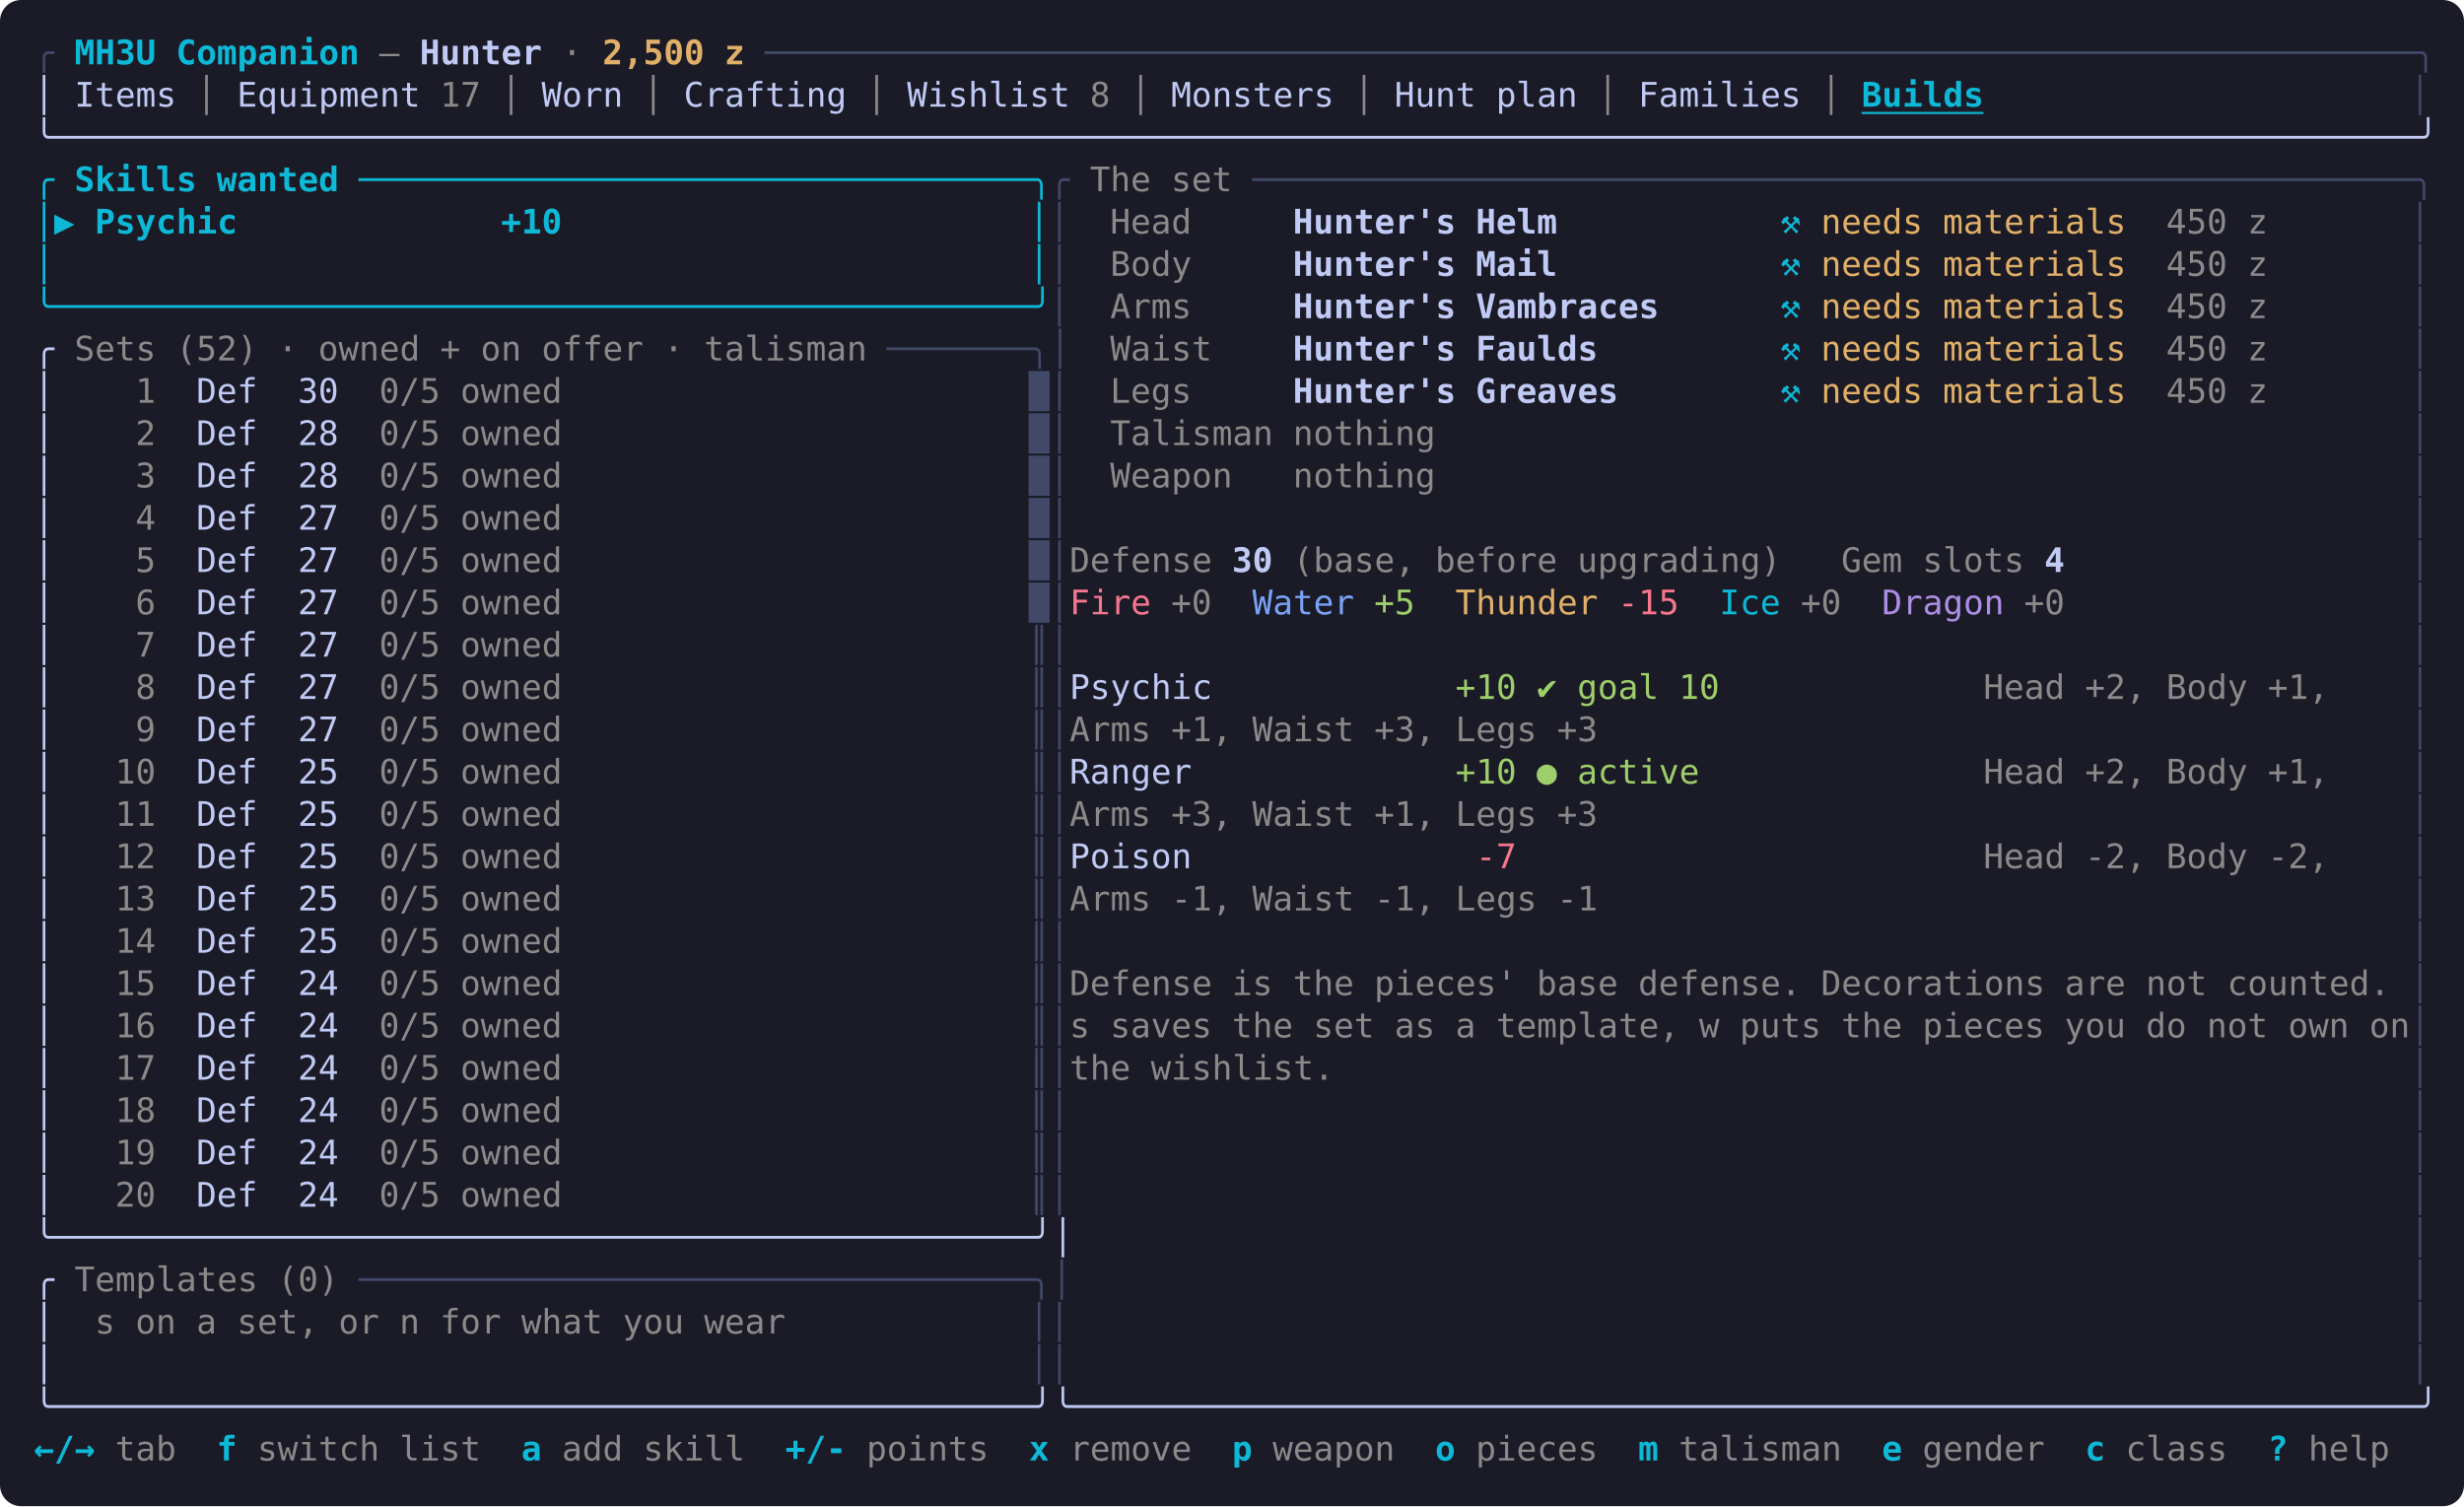
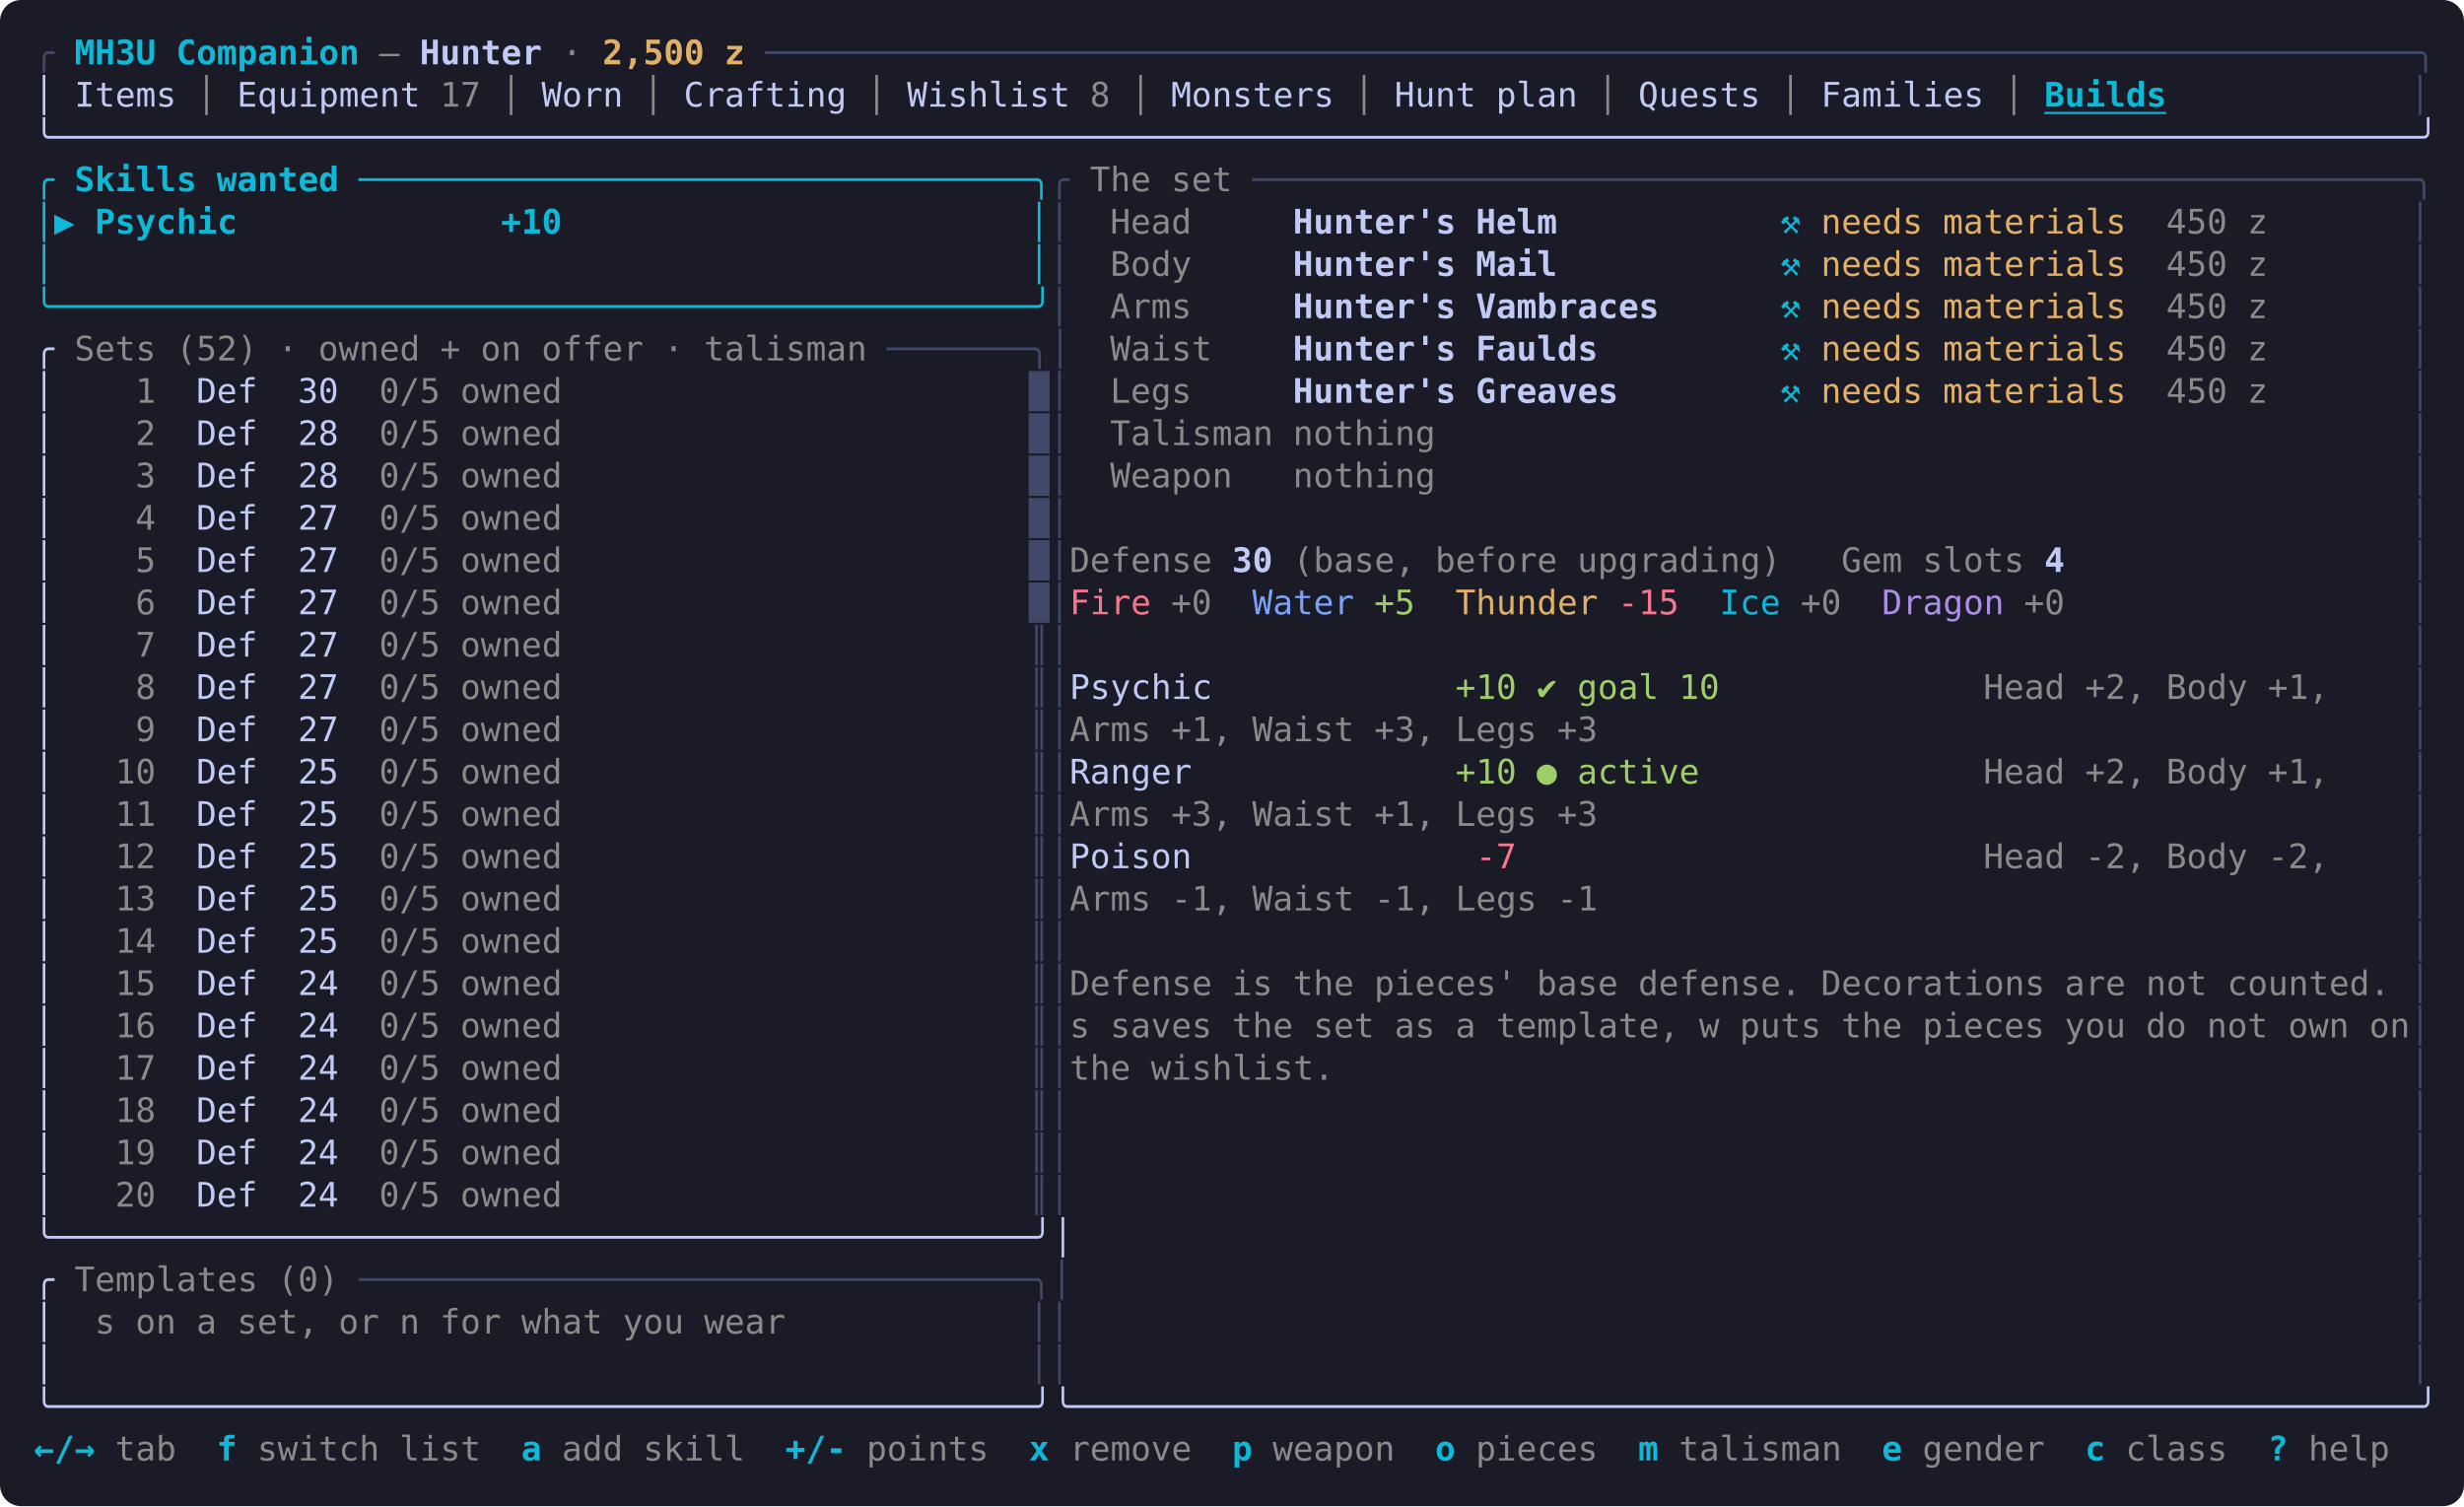
<svg xmlns="http://www.w3.org/2000/svg" width="1164.8" height="712" viewBox="0 0 1164.8 712" role="img">
  <rect width="100%" height="100%" rx="10" fill="#1a1b26" />
  <g font-family="'JetBrains Mono','JetBrainsMono Nerd Font','DejaVu Sans Mono',Menlo,Consolas,monospace" font-size="16">
    <text x="16.0" y="30.4" textLength="9.6" lengthAdjust="spacing" fill="#414868">╭</text>
    <text x="35.2" y="30.4" textLength="38.4" lengthAdjust="spacing" fill="#0db9d7" font-weight="bold">MH3U</text>
    <text x="83.2" y="30.4" textLength="86.4" lengthAdjust="spacing" fill="#0db9d7" font-weight="bold">Companion</text>
    <text x="179.2" y="30.4" textLength="9.6" lengthAdjust="spacing" fill="#8a8a8a">—</text>
    <text x="198.4" y="30.4" textLength="57.6" lengthAdjust="spacing" fill="#c0caf5" font-weight="bold">Hunter</text>
    <text x="265.6" y="30.4" textLength="9.6" lengthAdjust="spacing" fill="#8a8a8a">·</text>
    <text x="284.8" y="30.4" textLength="48.0" lengthAdjust="spacing" fill="#e0af68" font-weight="bold">2,500</text>
    <text x="342.4" y="30.4" textLength="9.6" lengthAdjust="spacing" fill="#e0af68" font-weight="bold">z</text>
    <text x="361.6" y="30.4" textLength="787.2" lengthAdjust="spacing" fill="#414868">─────────────────────────────────────────────────────────────────────────────────╮</text>
    <text x="16.0" y="50.4" textLength="9.6" lengthAdjust="spacing" fill="#c0caf5">│</text>
    <text x="35.2" y="50.4" textLength="48.0" lengthAdjust="spacing" fill="#c0caf5">Items</text>
    <text x="92.8" y="50.4" textLength="9.6" lengthAdjust="spacing" fill="#8a8a8a">│</text>
    <text x="112.0" y="50.4" textLength="86.4" lengthAdjust="spacing" fill="#c0caf5">Equipment</text>
    <text x="208.0" y="50.4" textLength="19.2" lengthAdjust="spacing" fill="#8a8a8a">17</text>
    <text x="236.8" y="50.4" textLength="9.6" lengthAdjust="spacing" fill="#8a8a8a">│</text>
    <text x="256.0" y="50.4" textLength="38.4" lengthAdjust="spacing" fill="#c0caf5">Worn</text>
    <text x="304.0" y="50.4" textLength="9.6" lengthAdjust="spacing" fill="#8a8a8a">│</text>
    <text x="323.2" y="50.4" textLength="76.8" lengthAdjust="spacing" fill="#c0caf5">Crafting</text>
    <text x="409.6" y="50.4" textLength="9.6" lengthAdjust="spacing" fill="#8a8a8a">│</text>
    <text x="428.8" y="50.4" textLength="76.8" lengthAdjust="spacing" fill="#c0caf5">Wishlist</text>
    <text x="515.2" y="50.4" textLength="9.6" lengthAdjust="spacing" fill="#8a8a8a">8</text>
    <text x="534.4" y="50.4" textLength="9.6" lengthAdjust="spacing" fill="#8a8a8a">│</text>
    <text x="553.6" y="50.4" textLength="76.8" lengthAdjust="spacing" fill="#c0caf5">Monsters</text>
    <text x="640.0" y="50.4" textLength="9.6" lengthAdjust="spacing" fill="#8a8a8a">│</text>
    <text x="659.2" y="50.4" textLength="38.4" lengthAdjust="spacing" fill="#c0caf5">Hunt</text>
    <text x="707.2" y="50.4" textLength="38.4" lengthAdjust="spacing" fill="#c0caf5">plan</text>
    <text x="755.2" y="50.4" textLength="9.6" lengthAdjust="spacing" fill="#8a8a8a">│</text>
-     <text x="774.4" y="50.4" textLength="76.8" lengthAdjust="spacing" fill="#c0caf5">Families</text>
-     <text x="860.8" y="50.4" textLength="9.6" lengthAdjust="spacing" fill="#8a8a8a">│</text>
-     <text x="880.0" y="50.4" textLength="57.6" lengthAdjust="spacing" fill="#0db9d7" font-weight="bold">Builds</text>
-     <line x1="880.0" y1="53.4" x2="937.6" y2="53.4" stroke="#0db9d7" stroke-width="1" />
+     <text x="774.4" y="50.4" textLength="57.6" lengthAdjust="spacing" fill="#c0caf5">Quests</text>
+     <text x="841.6" y="50.4" textLength="9.6" lengthAdjust="spacing" fill="#8a8a8a">│</text>
+     <text x="860.8" y="50.4" textLength="76.8" lengthAdjust="spacing" fill="#c0caf5">Families</text>
+     <text x="947.2" y="50.4" textLength="9.6" lengthAdjust="spacing" fill="#8a8a8a">│</text>
+     <text x="966.4" y="50.4" textLength="57.6" lengthAdjust="spacing" fill="#0db9d7" font-weight="bold">Builds</text>
+     <line x1="966.4" y1="53.4" x2="1024.0" y2="53.4" stroke="#0db9d7" stroke-width="1" />
    <text x="1139.2" y="50.4" textLength="9.6" lengthAdjust="spacing" fill="#414868">│</text>
    <text x="16.0" y="70.4" textLength="1132.8" lengthAdjust="spacing" fill="#c0caf5">╰────────────────────────────────────────────────────────────────────────────────────────────────────────────────────╯</text>
    <text x="16.0" y="90.4" textLength="9.6" lengthAdjust="spacing" fill="#0db9d7">╭</text>
    <text x="35.2" y="90.4" textLength="57.6" lengthAdjust="spacing" fill="#0db9d7" font-weight="bold">Skills</text>
    <text x="102.4" y="90.4" textLength="57.6" lengthAdjust="spacing" fill="#0db9d7" font-weight="bold">wanted</text>
    <text x="169.6" y="90.4" textLength="326.4" lengthAdjust="spacing" fill="#0db9d7">─────────────────────────────────╮</text>
    <text x="496.0" y="90.4" textLength="9.6" lengthAdjust="spacing" fill="#414868">╭</text>
    <text x="515.2" y="90.4" textLength="28.8" lengthAdjust="spacing" fill="#8a8a8a">The</text>
    <text x="553.6" y="90.4" textLength="28.8" lengthAdjust="spacing" fill="#8a8a8a">set</text>
    <text x="592.0" y="90.4" textLength="556.8" lengthAdjust="spacing" fill="#414868">─────────────────────────────────────────────────────────╮</text>
    <text x="16.0" y="110.4" textLength="9.6" lengthAdjust="spacing" fill="#0db9d7">│</text>
    <text x="25.6" y="110.4" textLength="9.6" lengthAdjust="spacing" fill="#0db9d7" font-weight="bold">▶︎</text>
    <text x="44.8" y="110.4" textLength="67.2" lengthAdjust="spacing" fill="#0db9d7" font-weight="bold">Psychic</text>
    <text x="236.8" y="110.4" textLength="28.8" lengthAdjust="spacing" fill="#0db9d7" font-weight="bold">+10</text>
    <text x="486.4" y="110.4" textLength="9.6" lengthAdjust="spacing" fill="#0db9d7">│</text>
    <text x="496.0" y="110.4" textLength="9.6" lengthAdjust="spacing" fill="#414868">│</text>
    <text x="524.8" y="110.4" textLength="38.4" lengthAdjust="spacing" fill="#8a8a8a">Head</text>
    <text x="611.2" y="110.4" textLength="76.8" lengthAdjust="spacing" fill="#c0caf5" font-weight="bold">Hunter's</text>
    <text x="697.6" y="110.4" textLength="38.4" lengthAdjust="spacing" fill="#c0caf5" font-weight="bold">Helm</text>
    <text x="841.6" y="110.4" textLength="9.6" lengthAdjust="spacing" fill="#0db9d7">⚒︎</text>
    <text x="860.8" y="110.4" textLength="48.0" lengthAdjust="spacing" fill="#e0af68">needs</text>
    <text x="918.4" y="110.4" textLength="86.4" lengthAdjust="spacing" fill="#e0af68">materials</text>
    <text x="1024.0" y="110.4" textLength="28.8" lengthAdjust="spacing" fill="#8a8a8a">450</text>
    <text x="1062.4" y="110.4" textLength="9.6" lengthAdjust="spacing" fill="#8a8a8a">z</text>
    <text x="1139.2" y="110.4" textLength="9.6" lengthAdjust="spacing" fill="#414868">│</text>
    <text x="16.0" y="130.4" textLength="9.6" lengthAdjust="spacing" fill="#0db9d7">│</text>
    <text x="486.4" y="130.4" textLength="9.6" lengthAdjust="spacing" fill="#0db9d7">│</text>
    <text x="496.0" y="130.4" textLength="9.6" lengthAdjust="spacing" fill="#414868">│</text>
    <text x="524.8" y="130.4" textLength="38.4" lengthAdjust="spacing" fill="#8a8a8a">Body</text>
    <text x="611.2" y="130.4" textLength="76.8" lengthAdjust="spacing" fill="#c0caf5" font-weight="bold">Hunter's</text>
    <text x="697.6" y="130.4" textLength="38.4" lengthAdjust="spacing" fill="#c0caf5" font-weight="bold">Mail</text>
    <text x="841.6" y="130.4" textLength="9.6" lengthAdjust="spacing" fill="#0db9d7">⚒︎</text>
    <text x="860.8" y="130.4" textLength="48.0" lengthAdjust="spacing" fill="#e0af68">needs</text>
    <text x="918.4" y="130.4" textLength="86.4" lengthAdjust="spacing" fill="#e0af68">materials</text>
    <text x="1024.0" y="130.4" textLength="28.8" lengthAdjust="spacing" fill="#8a8a8a">450</text>
    <text x="1062.4" y="130.4" textLength="9.6" lengthAdjust="spacing" fill="#8a8a8a">z</text>
    <text x="1139.2" y="130.4" textLength="9.6" lengthAdjust="spacing" fill="#414868">│</text>
    <text x="16.0" y="150.4" textLength="480.0" lengthAdjust="spacing" fill="#0db9d7">╰────────────────────────────────────────────────╯</text>
    <text x="496.0" y="150.4" textLength="9.6" lengthAdjust="spacing" fill="#414868">│</text>
    <text x="524.8" y="150.4" textLength="38.4" lengthAdjust="spacing" fill="#8a8a8a">Arms</text>
    <text x="611.2" y="150.4" textLength="76.8" lengthAdjust="spacing" fill="#c0caf5" font-weight="bold">Hunter's</text>
    <text x="697.6" y="150.4" textLength="86.4" lengthAdjust="spacing" fill="#c0caf5" font-weight="bold">Vambraces</text>
    <text x="841.6" y="150.4" textLength="9.6" lengthAdjust="spacing" fill="#0db9d7">⚒︎</text>
    <text x="860.8" y="150.4" textLength="48.0" lengthAdjust="spacing" fill="#e0af68">needs</text>
    <text x="918.4" y="150.4" textLength="86.4" lengthAdjust="spacing" fill="#e0af68">materials</text>
    <text x="1024.0" y="150.4" textLength="28.8" lengthAdjust="spacing" fill="#8a8a8a">450</text>
    <text x="1062.4" y="150.4" textLength="9.6" lengthAdjust="spacing" fill="#8a8a8a">z</text>
    <text x="1139.2" y="150.4" textLength="9.6" lengthAdjust="spacing" fill="#414868">│</text>
    <text x="16.0" y="170.4" textLength="9.6" lengthAdjust="spacing" fill="#c0caf5">╭</text>
    <text x="35.2" y="170.4" textLength="38.4" lengthAdjust="spacing" fill="#8a8a8a">Sets</text>
    <text x="83.2" y="170.4" textLength="38.4" lengthAdjust="spacing" fill="#8a8a8a">(52)</text>
    <text x="131.2" y="170.4" textLength="9.6" lengthAdjust="spacing" fill="#8a8a8a">·</text>
    <text x="150.4" y="170.4" textLength="48.0" lengthAdjust="spacing" fill="#8a8a8a">owned</text>
    <text x="208.0" y="170.4" textLength="9.6" lengthAdjust="spacing" fill="#8a8a8a">+</text>
    <text x="227.2" y="170.4" textLength="19.2" lengthAdjust="spacing" fill="#8a8a8a">on</text>
    <text x="256.0" y="170.4" textLength="48.0" lengthAdjust="spacing" fill="#8a8a8a">offer</text>
    <text x="313.6" y="170.4" textLength="9.6" lengthAdjust="spacing" fill="#8a8a8a">·</text>
    <text x="332.8" y="170.4" textLength="76.8" lengthAdjust="spacing" fill="#8a8a8a">talisman</text>
    <text x="419.2" y="170.4" textLength="86.4" lengthAdjust="spacing" fill="#414868">───────╮│</text>
    <text x="524.8" y="170.4" textLength="48.0" lengthAdjust="spacing" fill="#8a8a8a">Waist</text>
    <text x="611.2" y="170.4" textLength="76.8" lengthAdjust="spacing" fill="#c0caf5" font-weight="bold">Hunter's</text>
    <text x="697.6" y="170.4" textLength="57.6" lengthAdjust="spacing" fill="#c0caf5" font-weight="bold">Faulds</text>
    <text x="841.6" y="170.4" textLength="9.6" lengthAdjust="spacing" fill="#0db9d7">⚒︎</text>
    <text x="860.8" y="170.4" textLength="48.0" lengthAdjust="spacing" fill="#e0af68">needs</text>
    <text x="918.4" y="170.4" textLength="86.4" lengthAdjust="spacing" fill="#e0af68">materials</text>
    <text x="1024.0" y="170.4" textLength="28.8" lengthAdjust="spacing" fill="#8a8a8a">450</text>
    <text x="1062.4" y="170.4" textLength="9.6" lengthAdjust="spacing" fill="#8a8a8a">z</text>
    <text x="1139.2" y="170.4" textLength="9.6" lengthAdjust="spacing" fill="#414868">│</text>
    <text x="16.0" y="190.4" textLength="9.6" lengthAdjust="spacing" fill="#c0caf5">│</text>
    <text x="64.0" y="190.4" textLength="9.6" lengthAdjust="spacing" fill="#8a8a8a">1</text>
    <text x="92.8" y="190.4" textLength="28.8" lengthAdjust="spacing" fill="#c0caf5">Def</text>
    <text x="140.8" y="190.4" textLength="19.2" lengthAdjust="spacing" fill="#c0caf5">30</text>
    <text x="179.2" y="190.4" textLength="28.8" lengthAdjust="spacing" fill="#8a8a8a">0/5</text>
    <text x="217.6" y="190.4" textLength="48.0" lengthAdjust="spacing" fill="#8a8a8a">owned</text>
    <text x="486.4" y="190.4" textLength="19.2" lengthAdjust="spacing" fill="#414868">█│</text>
    <text x="524.8" y="190.4" textLength="38.4" lengthAdjust="spacing" fill="#8a8a8a">Legs</text>
    <text x="611.2" y="190.4" textLength="76.8" lengthAdjust="spacing" fill="#c0caf5" font-weight="bold">Hunter's</text>
    <text x="697.6" y="190.4" textLength="67.2" lengthAdjust="spacing" fill="#c0caf5" font-weight="bold">Greaves</text>
    <text x="841.6" y="190.4" textLength="9.6" lengthAdjust="spacing" fill="#0db9d7">⚒︎</text>
    <text x="860.8" y="190.4" textLength="48.0" lengthAdjust="spacing" fill="#e0af68">needs</text>
    <text x="918.4" y="190.4" textLength="86.4" lengthAdjust="spacing" fill="#e0af68">materials</text>
    <text x="1024.0" y="190.4" textLength="28.8" lengthAdjust="spacing" fill="#8a8a8a">450</text>
    <text x="1062.4" y="190.4" textLength="9.6" lengthAdjust="spacing" fill="#8a8a8a">z</text>
    <text x="1139.2" y="190.4" textLength="9.6" lengthAdjust="spacing" fill="#414868">│</text>
    <text x="16.0" y="210.4" textLength="9.6" lengthAdjust="spacing" fill="#c0caf5">│</text>
    <text x="64.0" y="210.4" textLength="9.6" lengthAdjust="spacing" fill="#8a8a8a">2</text>
    <text x="92.8" y="210.4" textLength="28.8" lengthAdjust="spacing" fill="#c0caf5">Def</text>
    <text x="140.8" y="210.4" textLength="19.2" lengthAdjust="spacing" fill="#c0caf5">28</text>
    <text x="179.2" y="210.4" textLength="28.8" lengthAdjust="spacing" fill="#8a8a8a">0/5</text>
    <text x="217.6" y="210.4" textLength="48.0" lengthAdjust="spacing" fill="#8a8a8a">owned</text>
    <text x="486.4" y="210.4" textLength="19.2" lengthAdjust="spacing" fill="#414868">█│</text>
    <text x="524.8" y="210.4" textLength="76.8" lengthAdjust="spacing" fill="#8a8a8a">Talisman</text>
    <text x="611.2" y="210.4" textLength="67.2" lengthAdjust="spacing" fill="#8a8a8a">nothing</text>
    <text x="1139.2" y="210.4" textLength="9.6" lengthAdjust="spacing" fill="#414868">│</text>
    <text x="16.0" y="230.4" textLength="9.6" lengthAdjust="spacing" fill="#c0caf5">│</text>
    <text x="64.0" y="230.4" textLength="9.6" lengthAdjust="spacing" fill="#8a8a8a">3</text>
    <text x="92.8" y="230.4" textLength="28.8" lengthAdjust="spacing" fill="#c0caf5">Def</text>
    <text x="140.8" y="230.4" textLength="19.2" lengthAdjust="spacing" fill="#c0caf5">28</text>
    <text x="179.2" y="230.4" textLength="28.8" lengthAdjust="spacing" fill="#8a8a8a">0/5</text>
    <text x="217.6" y="230.4" textLength="48.0" lengthAdjust="spacing" fill="#8a8a8a">owned</text>
    <text x="486.4" y="230.4" textLength="19.2" lengthAdjust="spacing" fill="#414868">█│</text>
    <text x="524.8" y="230.4" textLength="57.6" lengthAdjust="spacing" fill="#8a8a8a">Weapon</text>
    <text x="611.2" y="230.4" textLength="67.2" lengthAdjust="spacing" fill="#8a8a8a">nothing</text>
    <text x="1139.2" y="230.4" textLength="9.6" lengthAdjust="spacing" fill="#414868">│</text>
    <text x="16.0" y="250.4" textLength="9.6" lengthAdjust="spacing" fill="#c0caf5">│</text>
    <text x="64.0" y="250.4" textLength="9.6" lengthAdjust="spacing" fill="#8a8a8a">4</text>
    <text x="92.8" y="250.4" textLength="28.8" lengthAdjust="spacing" fill="#c0caf5">Def</text>
    <text x="140.8" y="250.4" textLength="19.2" lengthAdjust="spacing" fill="#c0caf5">27</text>
    <text x="179.2" y="250.4" textLength="28.8" lengthAdjust="spacing" fill="#8a8a8a">0/5</text>
    <text x="217.6" y="250.4" textLength="48.0" lengthAdjust="spacing" fill="#8a8a8a">owned</text>
    <text x="486.4" y="250.4" textLength="19.2" lengthAdjust="spacing" fill="#414868">█│</text>
    <text x="1139.2" y="250.4" textLength="9.6" lengthAdjust="spacing" fill="#414868">│</text>
    <text x="16.0" y="270.4" textLength="9.6" lengthAdjust="spacing" fill="#c0caf5">│</text>
    <text x="64.0" y="270.4" textLength="9.6" lengthAdjust="spacing" fill="#8a8a8a">5</text>
    <text x="92.8" y="270.4" textLength="28.8" lengthAdjust="spacing" fill="#c0caf5">Def</text>
    <text x="140.8" y="270.4" textLength="19.2" lengthAdjust="spacing" fill="#c0caf5">27</text>
    <text x="179.2" y="270.4" textLength="28.8" lengthAdjust="spacing" fill="#8a8a8a">0/5</text>
    <text x="217.6" y="270.4" textLength="48.0" lengthAdjust="spacing" fill="#8a8a8a">owned</text>
    <text x="486.4" y="270.4" textLength="19.2" lengthAdjust="spacing" fill="#414868">█│</text>
    <text x="505.6" y="270.4" textLength="67.2" lengthAdjust="spacing" fill="#8a8a8a">Defense</text>
    <text x="582.4" y="270.4" textLength="19.2" lengthAdjust="spacing" fill="#c0caf5" font-weight="bold">30</text>
    <text x="611.2" y="270.4" textLength="57.6" lengthAdjust="spacing" fill="#8a8a8a">(base,</text>
    <text x="678.4" y="270.4" textLength="57.6" lengthAdjust="spacing" fill="#8a8a8a">before</text>
    <text x="745.6" y="270.4" textLength="96.0" lengthAdjust="spacing" fill="#8a8a8a">upgrading)</text>
    <text x="870.4" y="270.4" textLength="28.8" lengthAdjust="spacing" fill="#8a8a8a">Gem</text>
    <text x="908.8" y="270.4" textLength="48.0" lengthAdjust="spacing" fill="#8a8a8a">slots</text>
    <text x="966.4" y="270.4" textLength="9.6" lengthAdjust="spacing" fill="#c0caf5" font-weight="bold">4</text>
    <text x="1139.2" y="270.4" textLength="9.6" lengthAdjust="spacing" fill="#414868">│</text>
    <text x="16.0" y="290.4" textLength="9.6" lengthAdjust="spacing" fill="#c0caf5">│</text>
    <text x="64.0" y="290.4" textLength="9.6" lengthAdjust="spacing" fill="#8a8a8a">6</text>
    <text x="92.8" y="290.4" textLength="28.8" lengthAdjust="spacing" fill="#c0caf5">Def</text>
    <text x="140.8" y="290.4" textLength="19.2" lengthAdjust="spacing" fill="#c0caf5">27</text>
    <text x="179.2" y="290.4" textLength="28.8" lengthAdjust="spacing" fill="#8a8a8a">0/5</text>
    <text x="217.6" y="290.4" textLength="48.0" lengthAdjust="spacing" fill="#8a8a8a">owned</text>
    <text x="486.4" y="290.4" textLength="19.2" lengthAdjust="spacing" fill="#414868">█│</text>
    <text x="505.6" y="290.4" textLength="38.4" lengthAdjust="spacing" fill="#f7768e">Fire</text>
    <text x="553.6" y="290.4" textLength="19.2" lengthAdjust="spacing" fill="#8a8a8a">+0</text>
    <text x="592.0" y="290.4" textLength="48.0" lengthAdjust="spacing" fill="#7aa2f7">Water</text>
    <text x="649.6" y="290.4" textLength="19.2" lengthAdjust="spacing" fill="#9ece6a">+5</text>
    <text x="688.0" y="290.4" textLength="67.2" lengthAdjust="spacing" fill="#e0af68">Thunder</text>
    <text x="764.8" y="290.4" textLength="28.8" lengthAdjust="spacing" fill="#f7768e">-15</text>
    <text x="812.8" y="290.4" textLength="28.8" lengthAdjust="spacing" fill="#0db9d7">Ice</text>
    <text x="851.2" y="290.4" textLength="19.2" lengthAdjust="spacing" fill="#8a8a8a">+0</text>
    <text x="889.6" y="290.4" textLength="57.6" lengthAdjust="spacing" fill="#ad8ee6">Dragon</text>
    <text x="956.8" y="290.4" textLength="19.2" lengthAdjust="spacing" fill="#8a8a8a">+0</text>
    <text x="1139.2" y="290.4" textLength="9.6" lengthAdjust="spacing" fill="#414868">│</text>
    <text x="16.0" y="310.4" textLength="9.6" lengthAdjust="spacing" fill="#c0caf5">│</text>
    <text x="64.0" y="310.4" textLength="9.6" lengthAdjust="spacing" fill="#8a8a8a">7</text>
    <text x="92.8" y="310.4" textLength="28.8" lengthAdjust="spacing" fill="#c0caf5">Def</text>
    <text x="140.8" y="310.4" textLength="19.2" lengthAdjust="spacing" fill="#c0caf5">27</text>
    <text x="179.2" y="310.4" textLength="28.8" lengthAdjust="spacing" fill="#8a8a8a">0/5</text>
    <text x="217.6" y="310.4" textLength="48.0" lengthAdjust="spacing" fill="#8a8a8a">owned</text>
    <text x="486.4" y="310.4" textLength="19.2" lengthAdjust="spacing" fill="#414868">║│</text>
    <text x="1139.2" y="310.4" textLength="9.6" lengthAdjust="spacing" fill="#414868">│</text>
    <text x="16.0" y="330.4" textLength="9.6" lengthAdjust="spacing" fill="#c0caf5">│</text>
    <text x="64.0" y="330.4" textLength="9.6" lengthAdjust="spacing" fill="#8a8a8a">8</text>
    <text x="92.8" y="330.4" textLength="28.8" lengthAdjust="spacing" fill="#c0caf5">Def</text>
    <text x="140.8" y="330.4" textLength="19.2" lengthAdjust="spacing" fill="#c0caf5">27</text>
    <text x="179.2" y="330.4" textLength="28.8" lengthAdjust="spacing" fill="#8a8a8a">0/5</text>
    <text x="217.6" y="330.4" textLength="48.0" lengthAdjust="spacing" fill="#8a8a8a">owned</text>
    <text x="486.4" y="330.4" textLength="19.2" lengthAdjust="spacing" fill="#414868">║│</text>
    <text x="505.6" y="330.4" textLength="67.2" lengthAdjust="spacing" fill="#c0caf5">Psychic</text>
    <text x="688.0" y="330.4" textLength="28.8" lengthAdjust="spacing" fill="#9ece6a">+10</text>
    <text x="726.4" y="330.4" textLength="9.6" lengthAdjust="spacing" fill="#9ece6a">✔︎</text>
    <text x="745.6" y="330.4" textLength="38.4" lengthAdjust="spacing" fill="#9ece6a">goal</text>
    <text x="793.6" y="330.4" textLength="19.2" lengthAdjust="spacing" fill="#9ece6a">10</text>
    <text x="937.6" y="330.4" textLength="38.4" lengthAdjust="spacing" fill="#8a8a8a">Head</text>
    <text x="985.6" y="330.4" textLength="28.8" lengthAdjust="spacing" fill="#8a8a8a">+2,</text>
    <text x="1024.0" y="330.4" textLength="38.4" lengthAdjust="spacing" fill="#8a8a8a">Body</text>
    <text x="1072.0" y="330.4" textLength="28.8" lengthAdjust="spacing" fill="#8a8a8a">+1,</text>
    <text x="1139.2" y="330.4" textLength="9.6" lengthAdjust="spacing" fill="#414868">│</text>
    <text x="16.0" y="350.4" textLength="9.6" lengthAdjust="spacing" fill="#c0caf5">│</text>
    <text x="64.0" y="350.4" textLength="9.6" lengthAdjust="spacing" fill="#8a8a8a">9</text>
    <text x="92.8" y="350.4" textLength="28.8" lengthAdjust="spacing" fill="#c0caf5">Def</text>
    <text x="140.8" y="350.4" textLength="19.2" lengthAdjust="spacing" fill="#c0caf5">27</text>
    <text x="179.2" y="350.4" textLength="28.8" lengthAdjust="spacing" fill="#8a8a8a">0/5</text>
    <text x="217.6" y="350.4" textLength="48.0" lengthAdjust="spacing" fill="#8a8a8a">owned</text>
    <text x="486.4" y="350.4" textLength="19.2" lengthAdjust="spacing" fill="#414868">║│</text>
    <text x="505.6" y="350.4" textLength="38.4" lengthAdjust="spacing" fill="#8a8a8a">Arms</text>
    <text x="553.6" y="350.4" textLength="28.8" lengthAdjust="spacing" fill="#8a8a8a">+1,</text>
    <text x="592.0" y="350.4" textLength="48.0" lengthAdjust="spacing" fill="#8a8a8a">Waist</text>
    <text x="649.6" y="350.4" textLength="28.8" lengthAdjust="spacing" fill="#8a8a8a">+3,</text>
    <text x="688.0" y="350.4" textLength="38.4" lengthAdjust="spacing" fill="#8a8a8a">Legs</text>
    <text x="736.0" y="350.4" textLength="19.2" lengthAdjust="spacing" fill="#8a8a8a">+3</text>
    <text x="1139.2" y="350.4" textLength="9.6" lengthAdjust="spacing" fill="#414868">│</text>
    <text x="16.0" y="370.4" textLength="9.6" lengthAdjust="spacing" fill="#c0caf5">│</text>
    <text x="54.4" y="370.4" textLength="19.2" lengthAdjust="spacing" fill="#8a8a8a">10</text>
    <text x="92.8" y="370.4" textLength="28.8" lengthAdjust="spacing" fill="#c0caf5">Def</text>
    <text x="140.8" y="370.4" textLength="19.2" lengthAdjust="spacing" fill="#c0caf5">25</text>
    <text x="179.2" y="370.4" textLength="28.8" lengthAdjust="spacing" fill="#8a8a8a">0/5</text>
    <text x="217.6" y="370.4" textLength="48.0" lengthAdjust="spacing" fill="#8a8a8a">owned</text>
    <text x="486.4" y="370.4" textLength="19.2" lengthAdjust="spacing" fill="#414868">║│</text>
    <text x="505.6" y="370.4" textLength="57.6" lengthAdjust="spacing" fill="#c0caf5">Ranger</text>
    <text x="688.0" y="370.4" textLength="28.8" lengthAdjust="spacing" fill="#9ece6a">+10</text>
    <text x="726.4" y="370.4" textLength="9.6" lengthAdjust="spacing" fill="#9ece6a">●</text>
    <text x="745.6" y="370.4" textLength="57.6" lengthAdjust="spacing" fill="#9ece6a">active</text>
    <text x="937.6" y="370.4" textLength="38.4" lengthAdjust="spacing" fill="#8a8a8a">Head</text>
    <text x="985.6" y="370.4" textLength="28.8" lengthAdjust="spacing" fill="#8a8a8a">+2,</text>
    <text x="1024.0" y="370.4" textLength="38.4" lengthAdjust="spacing" fill="#8a8a8a">Body</text>
    <text x="1072.0" y="370.4" textLength="28.8" lengthAdjust="spacing" fill="#8a8a8a">+1,</text>
    <text x="1139.2" y="370.4" textLength="9.6" lengthAdjust="spacing" fill="#414868">│</text>
    <text x="16.0" y="390.4" textLength="9.6" lengthAdjust="spacing" fill="#c0caf5">│</text>
    <text x="54.4" y="390.4" textLength="19.2" lengthAdjust="spacing" fill="#8a8a8a">11</text>
    <text x="92.8" y="390.4" textLength="28.8" lengthAdjust="spacing" fill="#c0caf5">Def</text>
    <text x="140.8" y="390.4" textLength="19.2" lengthAdjust="spacing" fill="#c0caf5">25</text>
    <text x="179.2" y="390.4" textLength="28.8" lengthAdjust="spacing" fill="#8a8a8a">0/5</text>
    <text x="217.6" y="390.4" textLength="48.0" lengthAdjust="spacing" fill="#8a8a8a">owned</text>
    <text x="486.4" y="390.4" textLength="19.2" lengthAdjust="spacing" fill="#414868">║│</text>
    <text x="505.6" y="390.4" textLength="38.4" lengthAdjust="spacing" fill="#8a8a8a">Arms</text>
    <text x="553.6" y="390.4" textLength="28.8" lengthAdjust="spacing" fill="#8a8a8a">+3,</text>
    <text x="592.0" y="390.4" textLength="48.0" lengthAdjust="spacing" fill="#8a8a8a">Waist</text>
    <text x="649.6" y="390.4" textLength="28.8" lengthAdjust="spacing" fill="#8a8a8a">+1,</text>
    <text x="688.0" y="390.4" textLength="38.4" lengthAdjust="spacing" fill="#8a8a8a">Legs</text>
    <text x="736.0" y="390.4" textLength="19.2" lengthAdjust="spacing" fill="#8a8a8a">+3</text>
    <text x="1139.2" y="390.4" textLength="9.6" lengthAdjust="spacing" fill="#414868">│</text>
    <text x="16.0" y="410.4" textLength="9.6" lengthAdjust="spacing" fill="#c0caf5">│</text>
    <text x="54.4" y="410.4" textLength="19.2" lengthAdjust="spacing" fill="#8a8a8a">12</text>
    <text x="92.8" y="410.4" textLength="28.8" lengthAdjust="spacing" fill="#c0caf5">Def</text>
    <text x="140.8" y="410.4" textLength="19.2" lengthAdjust="spacing" fill="#c0caf5">25</text>
    <text x="179.2" y="410.4" textLength="28.8" lengthAdjust="spacing" fill="#8a8a8a">0/5</text>
    <text x="217.6" y="410.4" textLength="48.0" lengthAdjust="spacing" fill="#8a8a8a">owned</text>
    <text x="486.4" y="410.4" textLength="19.2" lengthAdjust="spacing" fill="#414868">║│</text>
    <text x="505.6" y="410.4" textLength="57.6" lengthAdjust="spacing" fill="#c0caf5">Poison</text>
    <text x="697.6" y="410.4" textLength="19.2" lengthAdjust="spacing" fill="#f7768e">-7</text>
    <text x="937.6" y="410.4" textLength="38.4" lengthAdjust="spacing" fill="#8a8a8a">Head</text>
    <text x="985.6" y="410.4" textLength="28.8" lengthAdjust="spacing" fill="#8a8a8a">-2,</text>
    <text x="1024.0" y="410.4" textLength="38.4" lengthAdjust="spacing" fill="#8a8a8a">Body</text>
    <text x="1072.0" y="410.4" textLength="28.8" lengthAdjust="spacing" fill="#8a8a8a">-2,</text>
    <text x="1139.2" y="410.4" textLength="9.6" lengthAdjust="spacing" fill="#414868">│</text>
    <text x="16.0" y="430.4" textLength="9.6" lengthAdjust="spacing" fill="#c0caf5">│</text>
    <text x="54.4" y="430.4" textLength="19.2" lengthAdjust="spacing" fill="#8a8a8a">13</text>
    <text x="92.8" y="430.4" textLength="28.8" lengthAdjust="spacing" fill="#c0caf5">Def</text>
    <text x="140.8" y="430.4" textLength="19.2" lengthAdjust="spacing" fill="#c0caf5">25</text>
    <text x="179.2" y="430.4" textLength="28.8" lengthAdjust="spacing" fill="#8a8a8a">0/5</text>
    <text x="217.6" y="430.4" textLength="48.0" lengthAdjust="spacing" fill="#8a8a8a">owned</text>
    <text x="486.4" y="430.4" textLength="19.2" lengthAdjust="spacing" fill="#414868">║│</text>
    <text x="505.6" y="430.4" textLength="38.4" lengthAdjust="spacing" fill="#8a8a8a">Arms</text>
    <text x="553.6" y="430.4" textLength="28.8" lengthAdjust="spacing" fill="#8a8a8a">-1,</text>
    <text x="592.0" y="430.4" textLength="48.0" lengthAdjust="spacing" fill="#8a8a8a">Waist</text>
    <text x="649.6" y="430.4" textLength="28.8" lengthAdjust="spacing" fill="#8a8a8a">-1,</text>
    <text x="688.0" y="430.4" textLength="38.4" lengthAdjust="spacing" fill="#8a8a8a">Legs</text>
    <text x="736.0" y="430.4" textLength="19.2" lengthAdjust="spacing" fill="#8a8a8a">-1</text>
    <text x="1139.2" y="430.4" textLength="9.6" lengthAdjust="spacing" fill="#414868">│</text>
    <text x="16.0" y="450.4" textLength="9.6" lengthAdjust="spacing" fill="#c0caf5">│</text>
    <text x="54.4" y="450.4" textLength="19.2" lengthAdjust="spacing" fill="#8a8a8a">14</text>
    <text x="92.8" y="450.4" textLength="28.8" lengthAdjust="spacing" fill="#c0caf5">Def</text>
    <text x="140.8" y="450.4" textLength="19.2" lengthAdjust="spacing" fill="#c0caf5">25</text>
    <text x="179.2" y="450.4" textLength="28.8" lengthAdjust="spacing" fill="#8a8a8a">0/5</text>
    <text x="217.6" y="450.4" textLength="48.0" lengthAdjust="spacing" fill="#8a8a8a">owned</text>
    <text x="486.4" y="450.4" textLength="19.2" lengthAdjust="spacing" fill="#414868">║│</text>
    <text x="1139.2" y="450.4" textLength="9.6" lengthAdjust="spacing" fill="#414868">│</text>
    <text x="16.0" y="470.4" textLength="9.6" lengthAdjust="spacing" fill="#c0caf5">│</text>
    <text x="54.4" y="470.4" textLength="19.2" lengthAdjust="spacing" fill="#8a8a8a">15</text>
    <text x="92.8" y="470.4" textLength="28.8" lengthAdjust="spacing" fill="#c0caf5">Def</text>
    <text x="140.8" y="470.4" textLength="19.2" lengthAdjust="spacing" fill="#c0caf5">24</text>
    <text x="179.2" y="470.4" textLength="28.8" lengthAdjust="spacing" fill="#8a8a8a">0/5</text>
    <text x="217.6" y="470.4" textLength="48.0" lengthAdjust="spacing" fill="#8a8a8a">owned</text>
    <text x="486.4" y="470.4" textLength="19.2" lengthAdjust="spacing" fill="#414868">║│</text>
    <text x="505.6" y="470.4" textLength="67.2" lengthAdjust="spacing" fill="#8a8a8a">Defense</text>
    <text x="582.4" y="470.4" textLength="19.2" lengthAdjust="spacing" fill="#8a8a8a">is</text>
    <text x="611.2" y="470.4" textLength="28.8" lengthAdjust="spacing" fill="#8a8a8a">the</text>
    <text x="649.6" y="470.4" textLength="67.2" lengthAdjust="spacing" fill="#8a8a8a">pieces'</text>
    <text x="726.4" y="470.4" textLength="38.4" lengthAdjust="spacing" fill="#8a8a8a">base</text>
    <text x="774.4" y="470.4" textLength="76.8" lengthAdjust="spacing" fill="#8a8a8a">defense.</text>
    <text x="860.8" y="470.4" textLength="105.6" lengthAdjust="spacing" fill="#8a8a8a">Decorations</text>
    <text x="976.0" y="470.4" textLength="28.8" lengthAdjust="spacing" fill="#8a8a8a">are</text>
    <text x="1014.4" y="470.4" textLength="28.8" lengthAdjust="spacing" fill="#8a8a8a">not</text>
    <text x="1052.8" y="470.4" textLength="76.8" lengthAdjust="spacing" fill="#8a8a8a">counted.</text>
    <text x="1139.2" y="470.4" textLength="9.6" lengthAdjust="spacing" fill="#414868">│</text>
    <text x="16.0" y="490.4" textLength="9.6" lengthAdjust="spacing" fill="#c0caf5">│</text>
    <text x="54.4" y="490.4" textLength="19.2" lengthAdjust="spacing" fill="#8a8a8a">16</text>
    <text x="92.8" y="490.4" textLength="28.8" lengthAdjust="spacing" fill="#c0caf5">Def</text>
    <text x="140.8" y="490.4" textLength="19.2" lengthAdjust="spacing" fill="#c0caf5">24</text>
    <text x="179.2" y="490.4" textLength="28.8" lengthAdjust="spacing" fill="#8a8a8a">0/5</text>
    <text x="217.6" y="490.4" textLength="48.0" lengthAdjust="spacing" fill="#8a8a8a">owned</text>
    <text x="486.4" y="490.4" textLength="19.2" lengthAdjust="spacing" fill="#414868">║│</text>
    <text x="505.6" y="490.4" textLength="9.6" lengthAdjust="spacing" fill="#8a8a8a">s</text>
    <text x="524.8" y="490.4" textLength="48.0" lengthAdjust="spacing" fill="#8a8a8a">saves</text>
    <text x="582.4" y="490.4" textLength="28.8" lengthAdjust="spacing" fill="#8a8a8a">the</text>
    <text x="620.8" y="490.4" textLength="28.8" lengthAdjust="spacing" fill="#8a8a8a">set</text>
    <text x="659.2" y="490.4" textLength="19.2" lengthAdjust="spacing" fill="#8a8a8a">as</text>
    <text x="688.0" y="490.4" textLength="9.6" lengthAdjust="spacing" fill="#8a8a8a">a</text>
    <text x="707.2" y="490.4" textLength="86.4" lengthAdjust="spacing" fill="#8a8a8a">template,</text>
    <text x="803.2" y="490.4" textLength="9.6" lengthAdjust="spacing" fill="#8a8a8a">w</text>
    <text x="822.4" y="490.4" textLength="38.4" lengthAdjust="spacing" fill="#8a8a8a">puts</text>
    <text x="870.4" y="490.4" textLength="28.8" lengthAdjust="spacing" fill="#8a8a8a">the</text>
    <text x="908.8" y="490.4" textLength="57.6" lengthAdjust="spacing" fill="#8a8a8a">pieces</text>
    <text x="976.0" y="490.4" textLength="28.8" lengthAdjust="spacing" fill="#8a8a8a">you</text>
    <text x="1014.4" y="490.4" textLength="19.2" lengthAdjust="spacing" fill="#8a8a8a">do</text>
    <text x="1043.2" y="490.4" textLength="28.8" lengthAdjust="spacing" fill="#8a8a8a">not</text>
    <text x="1081.6" y="490.4" textLength="28.8" lengthAdjust="spacing" fill="#8a8a8a">own</text>
    <text x="1120.0" y="490.4" textLength="19.2" lengthAdjust="spacing" fill="#8a8a8a">on</text>
    <text x="1139.2" y="490.4" textLength="9.6" lengthAdjust="spacing" fill="#414868">│</text>
    <text x="16.0" y="510.4" textLength="9.6" lengthAdjust="spacing" fill="#c0caf5">│</text>
    <text x="54.4" y="510.4" textLength="19.2" lengthAdjust="spacing" fill="#8a8a8a">17</text>
    <text x="92.8" y="510.4" textLength="28.8" lengthAdjust="spacing" fill="#c0caf5">Def</text>
    <text x="140.8" y="510.4" textLength="19.2" lengthAdjust="spacing" fill="#c0caf5">24</text>
    <text x="179.2" y="510.4" textLength="28.8" lengthAdjust="spacing" fill="#8a8a8a">0/5</text>
    <text x="217.6" y="510.4" textLength="48.0" lengthAdjust="spacing" fill="#8a8a8a">owned</text>
    <text x="486.4" y="510.4" textLength="19.2" lengthAdjust="spacing" fill="#414868">║│</text>
    <text x="505.6" y="510.4" textLength="28.8" lengthAdjust="spacing" fill="#8a8a8a">the</text>
    <text x="544.0" y="510.4" textLength="86.4" lengthAdjust="spacing" fill="#8a8a8a">wishlist.</text>
    <text x="1139.2" y="510.4" textLength="9.6" lengthAdjust="spacing" fill="#414868">│</text>
    <text x="16.0" y="530.4" textLength="9.6" lengthAdjust="spacing" fill="#c0caf5">│</text>
    <text x="54.4" y="530.4" textLength="19.2" lengthAdjust="spacing" fill="#8a8a8a">18</text>
    <text x="92.8" y="530.4" textLength="28.8" lengthAdjust="spacing" fill="#c0caf5">Def</text>
    <text x="140.8" y="530.4" textLength="19.2" lengthAdjust="spacing" fill="#c0caf5">24</text>
    <text x="179.2" y="530.4" textLength="28.8" lengthAdjust="spacing" fill="#8a8a8a">0/5</text>
    <text x="217.6" y="530.4" textLength="48.0" lengthAdjust="spacing" fill="#8a8a8a">owned</text>
    <text x="486.4" y="530.4" textLength="19.2" lengthAdjust="spacing" fill="#414868">║│</text>
    <text x="1139.2" y="530.4" textLength="9.6" lengthAdjust="spacing" fill="#414868">│</text>
    <text x="16.0" y="550.4" textLength="9.6" lengthAdjust="spacing" fill="#c0caf5">│</text>
    <text x="54.4" y="550.4" textLength="19.2" lengthAdjust="spacing" fill="#8a8a8a">19</text>
    <text x="92.8" y="550.4" textLength="28.8" lengthAdjust="spacing" fill="#c0caf5">Def</text>
    <text x="140.8" y="550.4" textLength="19.2" lengthAdjust="spacing" fill="#c0caf5">24</text>
    <text x="179.2" y="550.4" textLength="28.8" lengthAdjust="spacing" fill="#8a8a8a">0/5</text>
    <text x="217.6" y="550.4" textLength="48.0" lengthAdjust="spacing" fill="#8a8a8a">owned</text>
    <text x="486.4" y="550.4" textLength="19.2" lengthAdjust="spacing" fill="#414868">║│</text>
    <text x="1139.2" y="550.4" textLength="9.6" lengthAdjust="spacing" fill="#414868">│</text>
    <text x="16.0" y="570.4" textLength="9.6" lengthAdjust="spacing" fill="#c0caf5">│</text>
    <text x="54.4" y="570.4" textLength="19.2" lengthAdjust="spacing" fill="#8a8a8a">20</text>
    <text x="92.8" y="570.4" textLength="28.8" lengthAdjust="spacing" fill="#c0caf5">Def</text>
    <text x="140.8" y="570.4" textLength="19.2" lengthAdjust="spacing" fill="#c0caf5">24</text>
    <text x="179.2" y="570.4" textLength="28.8" lengthAdjust="spacing" fill="#8a8a8a">0/5</text>
    <text x="217.6" y="570.4" textLength="48.0" lengthAdjust="spacing" fill="#8a8a8a">owned</text>
    <text x="486.4" y="570.4" textLength="19.2" lengthAdjust="spacing" fill="#414868">║│</text>
    <text x="1139.2" y="570.4" textLength="9.6" lengthAdjust="spacing" fill="#414868">│</text>
    <text x="16.0" y="590.4" textLength="489.6" lengthAdjust="spacing" fill="#c0caf5">╰────────────────────────────────────────────────╯│</text>
    <text x="1139.2" y="590.4" textLength="9.6" lengthAdjust="spacing" fill="#414868">│</text>
    <text x="16.0" y="610.4" textLength="9.6" lengthAdjust="spacing" fill="#c0caf5">╭</text>
    <text x="35.2" y="610.4" textLength="86.4" lengthAdjust="spacing" fill="#8a8a8a">Templates</text>
    <text x="131.2" y="610.4" textLength="28.8" lengthAdjust="spacing" fill="#8a8a8a">(0)</text>
    <text x="169.6" y="610.4" textLength="336.0" lengthAdjust="spacing" fill="#414868">─────────────────────────────────╮│</text>
    <text x="1139.2" y="610.4" textLength="9.6" lengthAdjust="spacing" fill="#414868">│</text>
    <text x="16.0" y="630.4" textLength="9.6" lengthAdjust="spacing" fill="#c0caf5">│</text>
    <text x="44.8" y="630.4" textLength="9.6" lengthAdjust="spacing" fill="#8a8a8a">s</text>
    <text x="64.0" y="630.4" textLength="19.2" lengthAdjust="spacing" fill="#8a8a8a">on</text>
    <text x="92.8" y="630.4" textLength="9.6" lengthAdjust="spacing" fill="#8a8a8a">a</text>
    <text x="112.0" y="630.4" textLength="38.4" lengthAdjust="spacing" fill="#8a8a8a">set,</text>
    <text x="160.0" y="630.4" textLength="19.2" lengthAdjust="spacing" fill="#8a8a8a">or</text>
    <text x="188.8" y="630.4" textLength="9.6" lengthAdjust="spacing" fill="#8a8a8a">n</text>
    <text x="208.0" y="630.4" textLength="28.8" lengthAdjust="spacing" fill="#8a8a8a">for</text>
    <text x="246.4" y="630.4" textLength="38.4" lengthAdjust="spacing" fill="#8a8a8a">what</text>
    <text x="294.4" y="630.4" textLength="28.8" lengthAdjust="spacing" fill="#8a8a8a">you</text>
    <text x="332.8" y="630.4" textLength="38.4" lengthAdjust="spacing" fill="#8a8a8a">wear</text>
    <text x="486.4" y="630.4" textLength="19.2" lengthAdjust="spacing" fill="#414868">││</text>
    <text x="1139.2" y="630.4" textLength="9.6" lengthAdjust="spacing" fill="#414868">│</text>
    <text x="16.0" y="650.4" textLength="9.6" lengthAdjust="spacing" fill="#c0caf5">│</text>
    <text x="486.4" y="650.4" textLength="19.2" lengthAdjust="spacing" fill="#414868">││</text>
    <text x="1139.2" y="650.4" textLength="9.6" lengthAdjust="spacing" fill="#414868">│</text>
    <text x="16.0" y="670.4" textLength="1132.8" lengthAdjust="spacing" fill="#c0caf5">╰────────────────────────────────────────────────╯╰──────────────────────────────────────────────────────────────────╯</text>
    <text x="16.0" y="690.4" textLength="28.8" lengthAdjust="spacing" fill="#0db9d7" font-weight="bold">←/→</text>
    <text x="54.4" y="690.4" textLength="28.8" lengthAdjust="spacing" fill="#8a8a8a">tab</text>
    <text x="102.4" y="690.4" textLength="9.6" lengthAdjust="spacing" fill="#0db9d7" font-weight="bold">f</text>
    <text x="121.6" y="690.4" textLength="57.6" lengthAdjust="spacing" fill="#8a8a8a">switch</text>
    <text x="188.8" y="690.4" textLength="38.4" lengthAdjust="spacing" fill="#8a8a8a">list</text>
    <text x="246.4" y="690.4" textLength="9.6" lengthAdjust="spacing" fill="#0db9d7" font-weight="bold">a</text>
    <text x="265.6" y="690.4" textLength="28.8" lengthAdjust="spacing" fill="#8a8a8a">add</text>
    <text x="304.0" y="690.4" textLength="48.0" lengthAdjust="spacing" fill="#8a8a8a">skill</text>
    <text x="371.2" y="690.4" textLength="28.8" lengthAdjust="spacing" fill="#0db9d7" font-weight="bold">+/-</text>
    <text x="409.6" y="690.4" textLength="57.6" lengthAdjust="spacing" fill="#8a8a8a">points</text>
    <text x="486.4" y="690.4" textLength="9.6" lengthAdjust="spacing" fill="#0db9d7" font-weight="bold">x</text>
    <text x="505.6" y="690.4" textLength="57.6" lengthAdjust="spacing" fill="#8a8a8a">remove</text>
    <text x="582.4" y="690.4" textLength="9.6" lengthAdjust="spacing" fill="#0db9d7" font-weight="bold">p</text>
    <text x="601.6" y="690.4" textLength="57.6" lengthAdjust="spacing" fill="#8a8a8a">weapon</text>
    <text x="678.4" y="690.4" textLength="9.6" lengthAdjust="spacing" fill="#0db9d7" font-weight="bold">o</text>
    <text x="697.6" y="690.4" textLength="57.6" lengthAdjust="spacing" fill="#8a8a8a">pieces</text>
    <text x="774.4" y="690.4" textLength="9.6" lengthAdjust="spacing" fill="#0db9d7" font-weight="bold">m</text>
    <text x="793.6" y="690.4" textLength="76.8" lengthAdjust="spacing" fill="#8a8a8a">talisman</text>
    <text x="889.6" y="690.4" textLength="9.6" lengthAdjust="spacing" fill="#0db9d7" font-weight="bold">e</text>
    <text x="908.8" y="690.4" textLength="57.6" lengthAdjust="spacing" fill="#8a8a8a">gender</text>
    <text x="985.6" y="690.4" textLength="9.6" lengthAdjust="spacing" fill="#0db9d7" font-weight="bold">c</text>
    <text x="1004.8" y="690.4" textLength="48.0" lengthAdjust="spacing" fill="#8a8a8a">class</text>
    <text x="1072.0" y="690.4" textLength="9.6" lengthAdjust="spacing" fill="#0db9d7" font-weight="bold">?</text>
    <text x="1091.2" y="690.4" textLength="38.4" lengthAdjust="spacing" fill="#8a8a8a">help</text>
  </g>
</svg>
